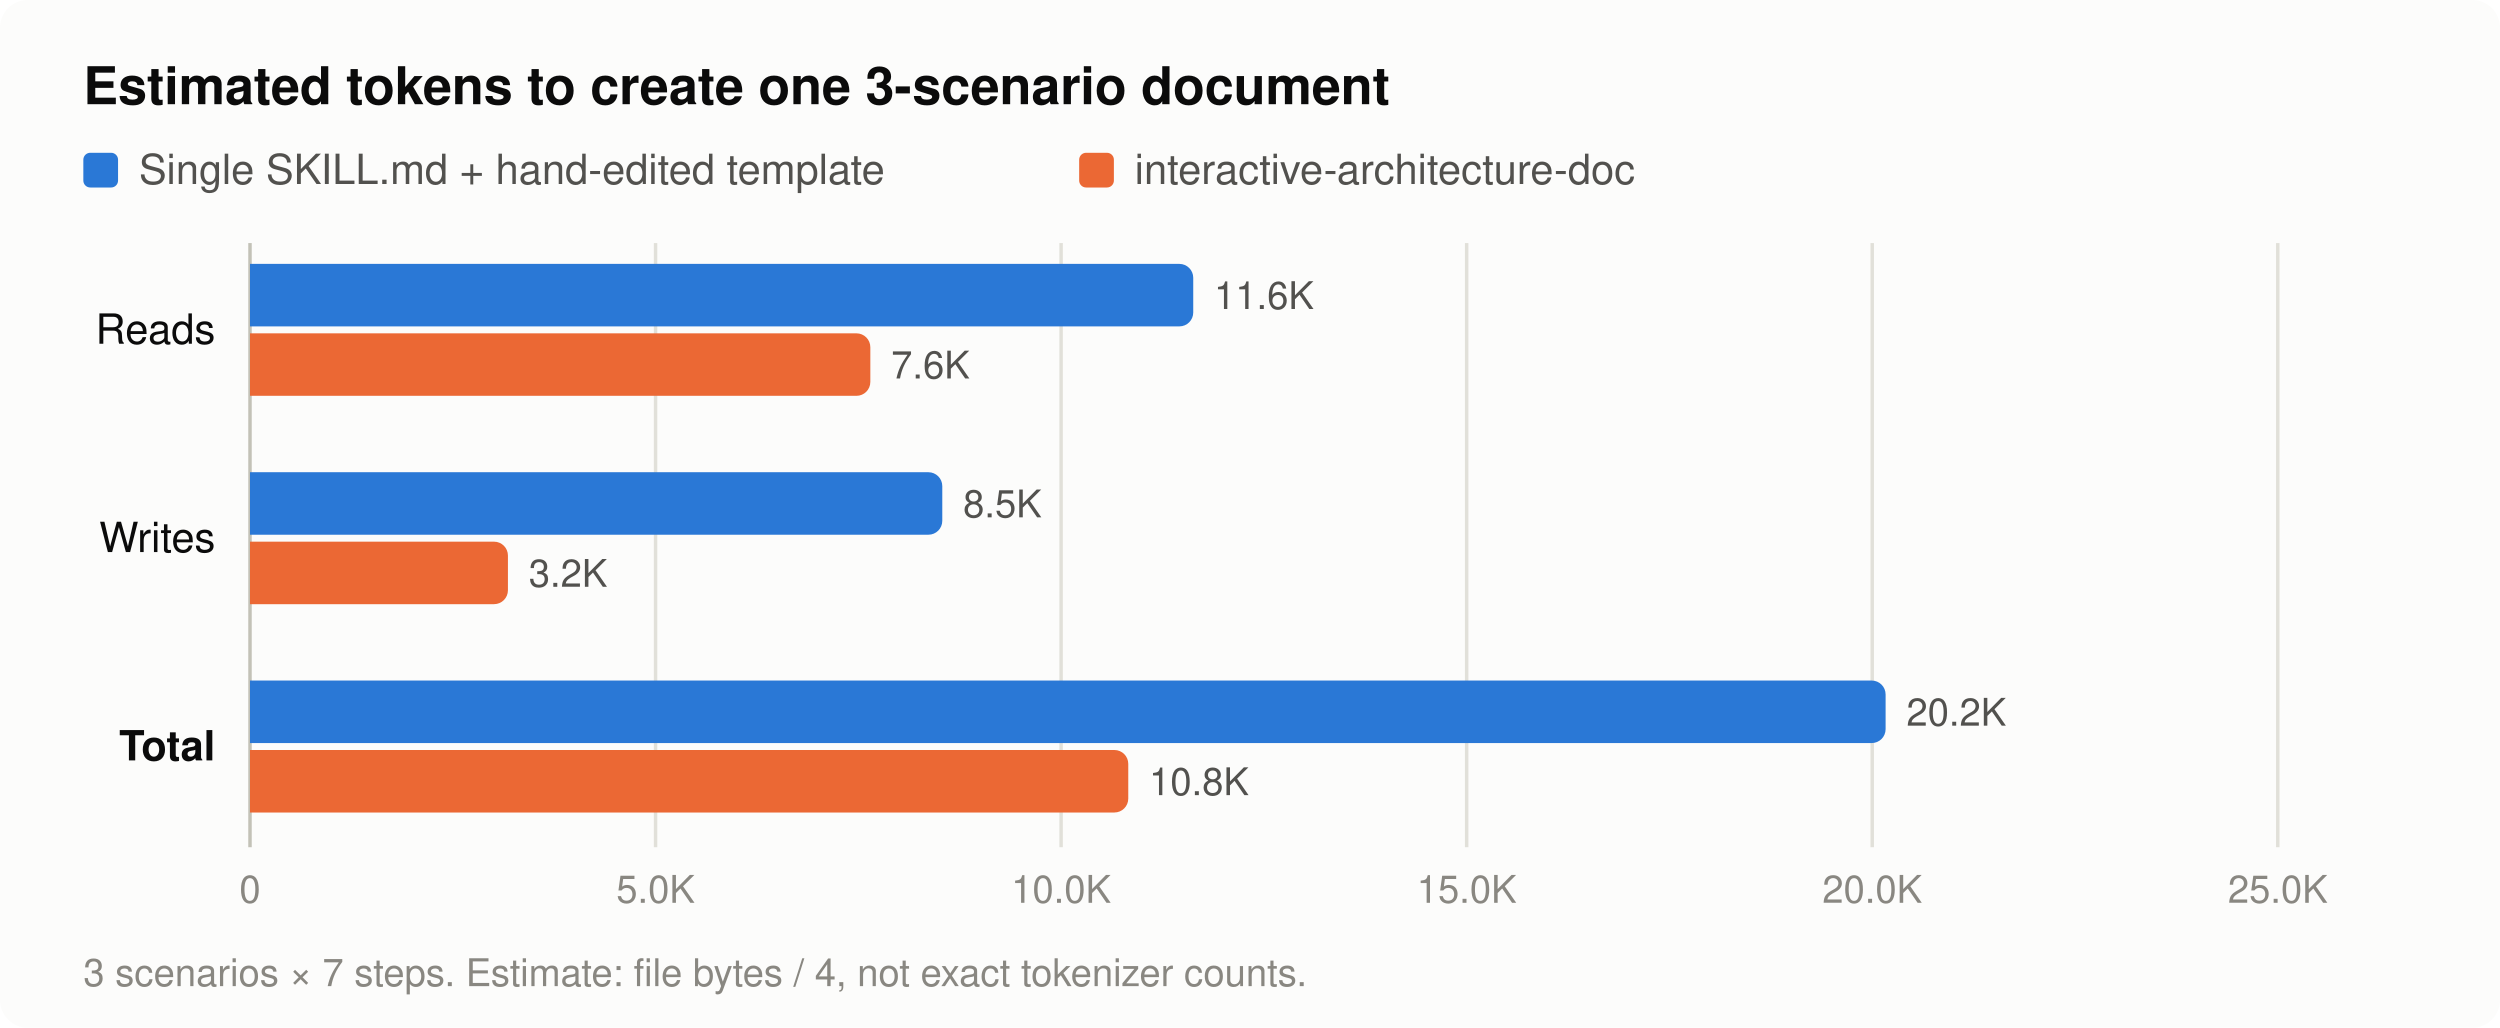
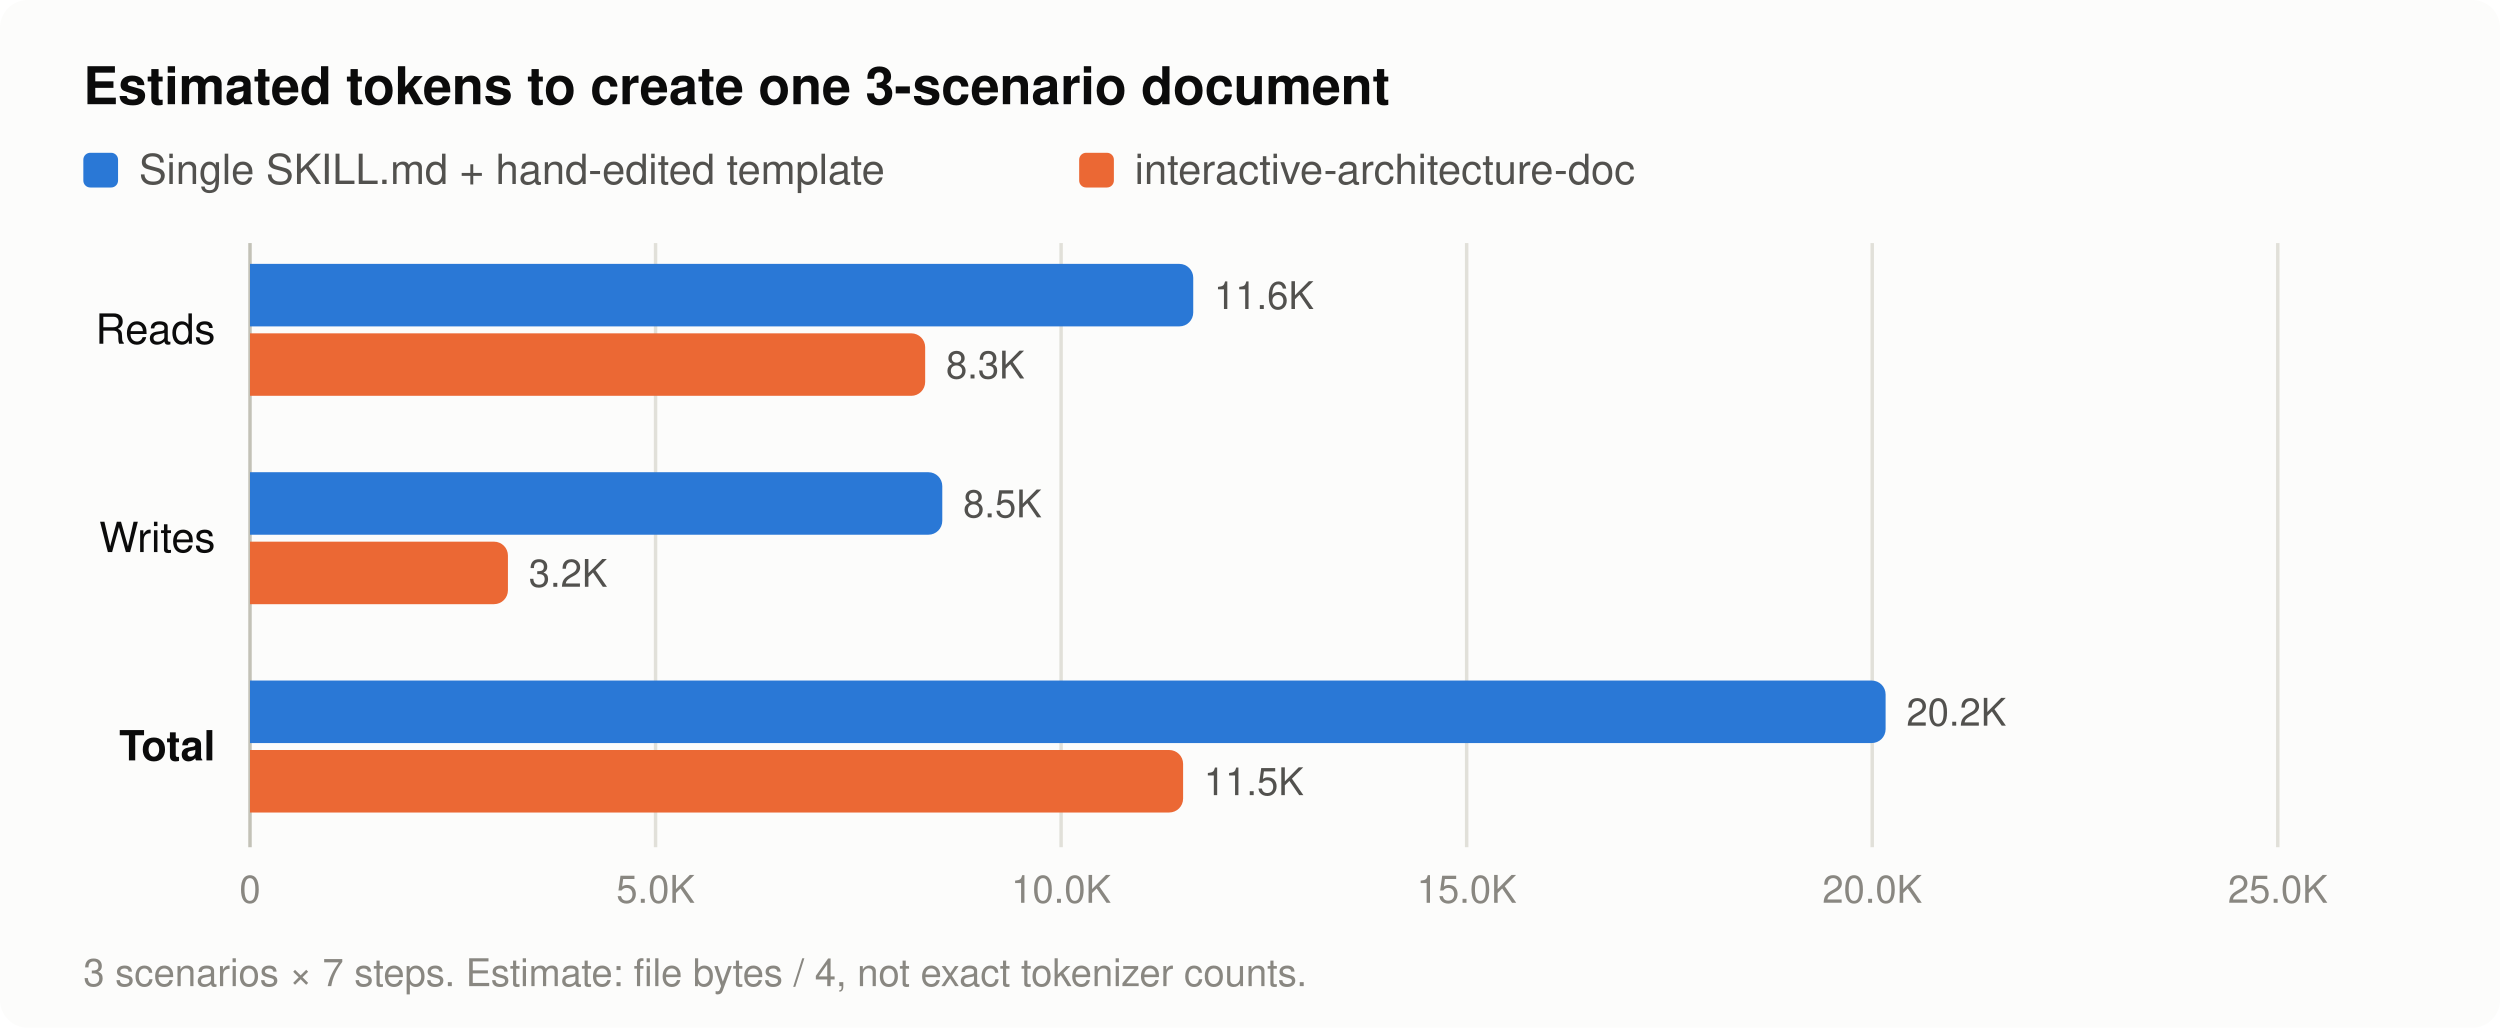
<svg xmlns="http://www.w3.org/2000/svg" width="720" height="296" viewBox="0 0 720 296" role="img" aria-labelledby="t d" font-family="-apple-system, BlinkMacSystemFont, 'Segoe UI', Helvetica, Arial, sans-serif">
  <rect width="720" height="296" rx="8" fill="#fcfcfb" />
  <text x="24" y="30" font-size="15" font-weight="600" fill="#0b0b0b">Estimated tokens to create one 3-scenario document</text>
  <rect x="24" y="44" width="10" height="10" rx="2" fill="#2a78d6" />
  <text x="40" y="53" font-size="12" fill="#52514e">Single SKILL.md + hand-edited template</text>
  <rect x="310.8" y="44" width="10" height="10" rx="2" fill="#eb6834" />
  <text x="326.8" y="53" font-size="12" fill="#52514e">interactive-architecture-doc</text>
  <line x1="72" y1="70" x2="72" y2="244" stroke="#c3c2b7" stroke-width="1" />
  <text x="72" y="260" font-size="11" fill="#898781" text-anchor="middle">0</text>
  <line x1="188.8" y1="70" x2="188.8" y2="244" stroke="#e1e0d9" stroke-width="1" />
  <text x="188.8" y="260" font-size="11" fill="#898781" text-anchor="middle">5.0K</text>
  <line x1="305.6" y1="70" x2="305.6" y2="244" stroke="#e1e0d9" stroke-width="1" />
  <text x="305.6" y="260" font-size="11" fill="#898781" text-anchor="middle">10.0K</text>
  <line x1="422.4" y1="70" x2="422.4" y2="244" stroke="#e1e0d9" stroke-width="1" />
  <text x="422.4" y="260" font-size="11" fill="#898781" text-anchor="middle">15.0K</text>
  <line x1="539.2" y1="70" x2="539.2" y2="244" stroke="#e1e0d9" stroke-width="1" />
  <text x="539.2" y="260" font-size="11" fill="#898781" text-anchor="middle">20.0K</text>
  <line x1="656" y1="70" x2="656" y2="244" stroke="#e1e0d9" stroke-width="1" />
  <text x="656" y="260" font-size="11" fill="#898781" text-anchor="middle">25.0K</text>
  <text x="62" y="99" font-size="12" font-weight="400" fill="#0b0b0b" text-anchor="end">Reads</text>
  <path d="M72,76h267.653a4,4 0 0 1 4,4v10a4,4 0 0 1 -4,4h-267.653z" fill="#2a78d6" />
  <text x="349.653" y="89" font-size="11" fill="#52514e">11.6K</text>
-   <path d="M72,96h174.657a4,4 0 0 1 4,4v10a4,4 0 0 1 -4,4h-174.657z" fill="#eb6834" />
-   <text x="256.657" y="109" font-size="11" fill="#52514e">7.6K</text>
+   <path d="M72,96h190.449a4,4 0 0 1 4,4v10a4,4 0 0 1 -4,4h-190.449z" fill="#eb6834" />
+   <text x="272.449" y="109" font-size="11" fill="#52514e">8.3K</text>
  <text x="62" y="159" font-size="12" font-weight="400" fill="#0b0b0b" text-anchor="end">Writes</text>
  <path d="M72,136h195.378a4,4 0 0 1 4,4v10a4,4 0 0 1 -4,4h-195.378z" fill="#2a78d6" />
  <text x="277.378" y="149" font-size="11" fill="#52514e">8.5K</text>
  <path d="M72,156h70.285a4,4 0 0 1 4,4v10a4,4 0 0 1 -4,4h-70.285z" fill="#eb6834" />
  <text x="152.285" y="169" font-size="11" fill="#52514e">3.2K</text>
  <text x="62" y="219" font-size="12" font-weight="600" fill="#0b0b0b" text-anchor="end">Total</text>
  <path d="M72,196h467.054a4,4 0 0 1 4,4v10a4,4 0 0 1 -4,4h-467.054z" fill="#2a78d6" />
  <text x="549.054" y="209" font-size="11" fill="#52514e">20.2K</text>
-   <path d="M72,216h248.942a4,4 0 0 1 4,4v10a4,4 0 0 1 -4,4h-248.942z" fill="#eb6834" />
-   <text x="330.942" y="229" font-size="11" fill="#52514e">10.8K</text>
+   <path d="M72,216h264.733a4,4 0 0 1 4,4v10a4,4 0 0 1 -4,4h-264.733z" fill="#eb6834" />
+   <text x="346.733" y="229" font-size="11" fill="#52514e">11.5K</text>
  <text x="24" y="284" font-size="11" fill="#898781">3 scenarios × 7 steps. Estimate: file bytes / 4, not exact tokenizer counts.</text>
</svg>
